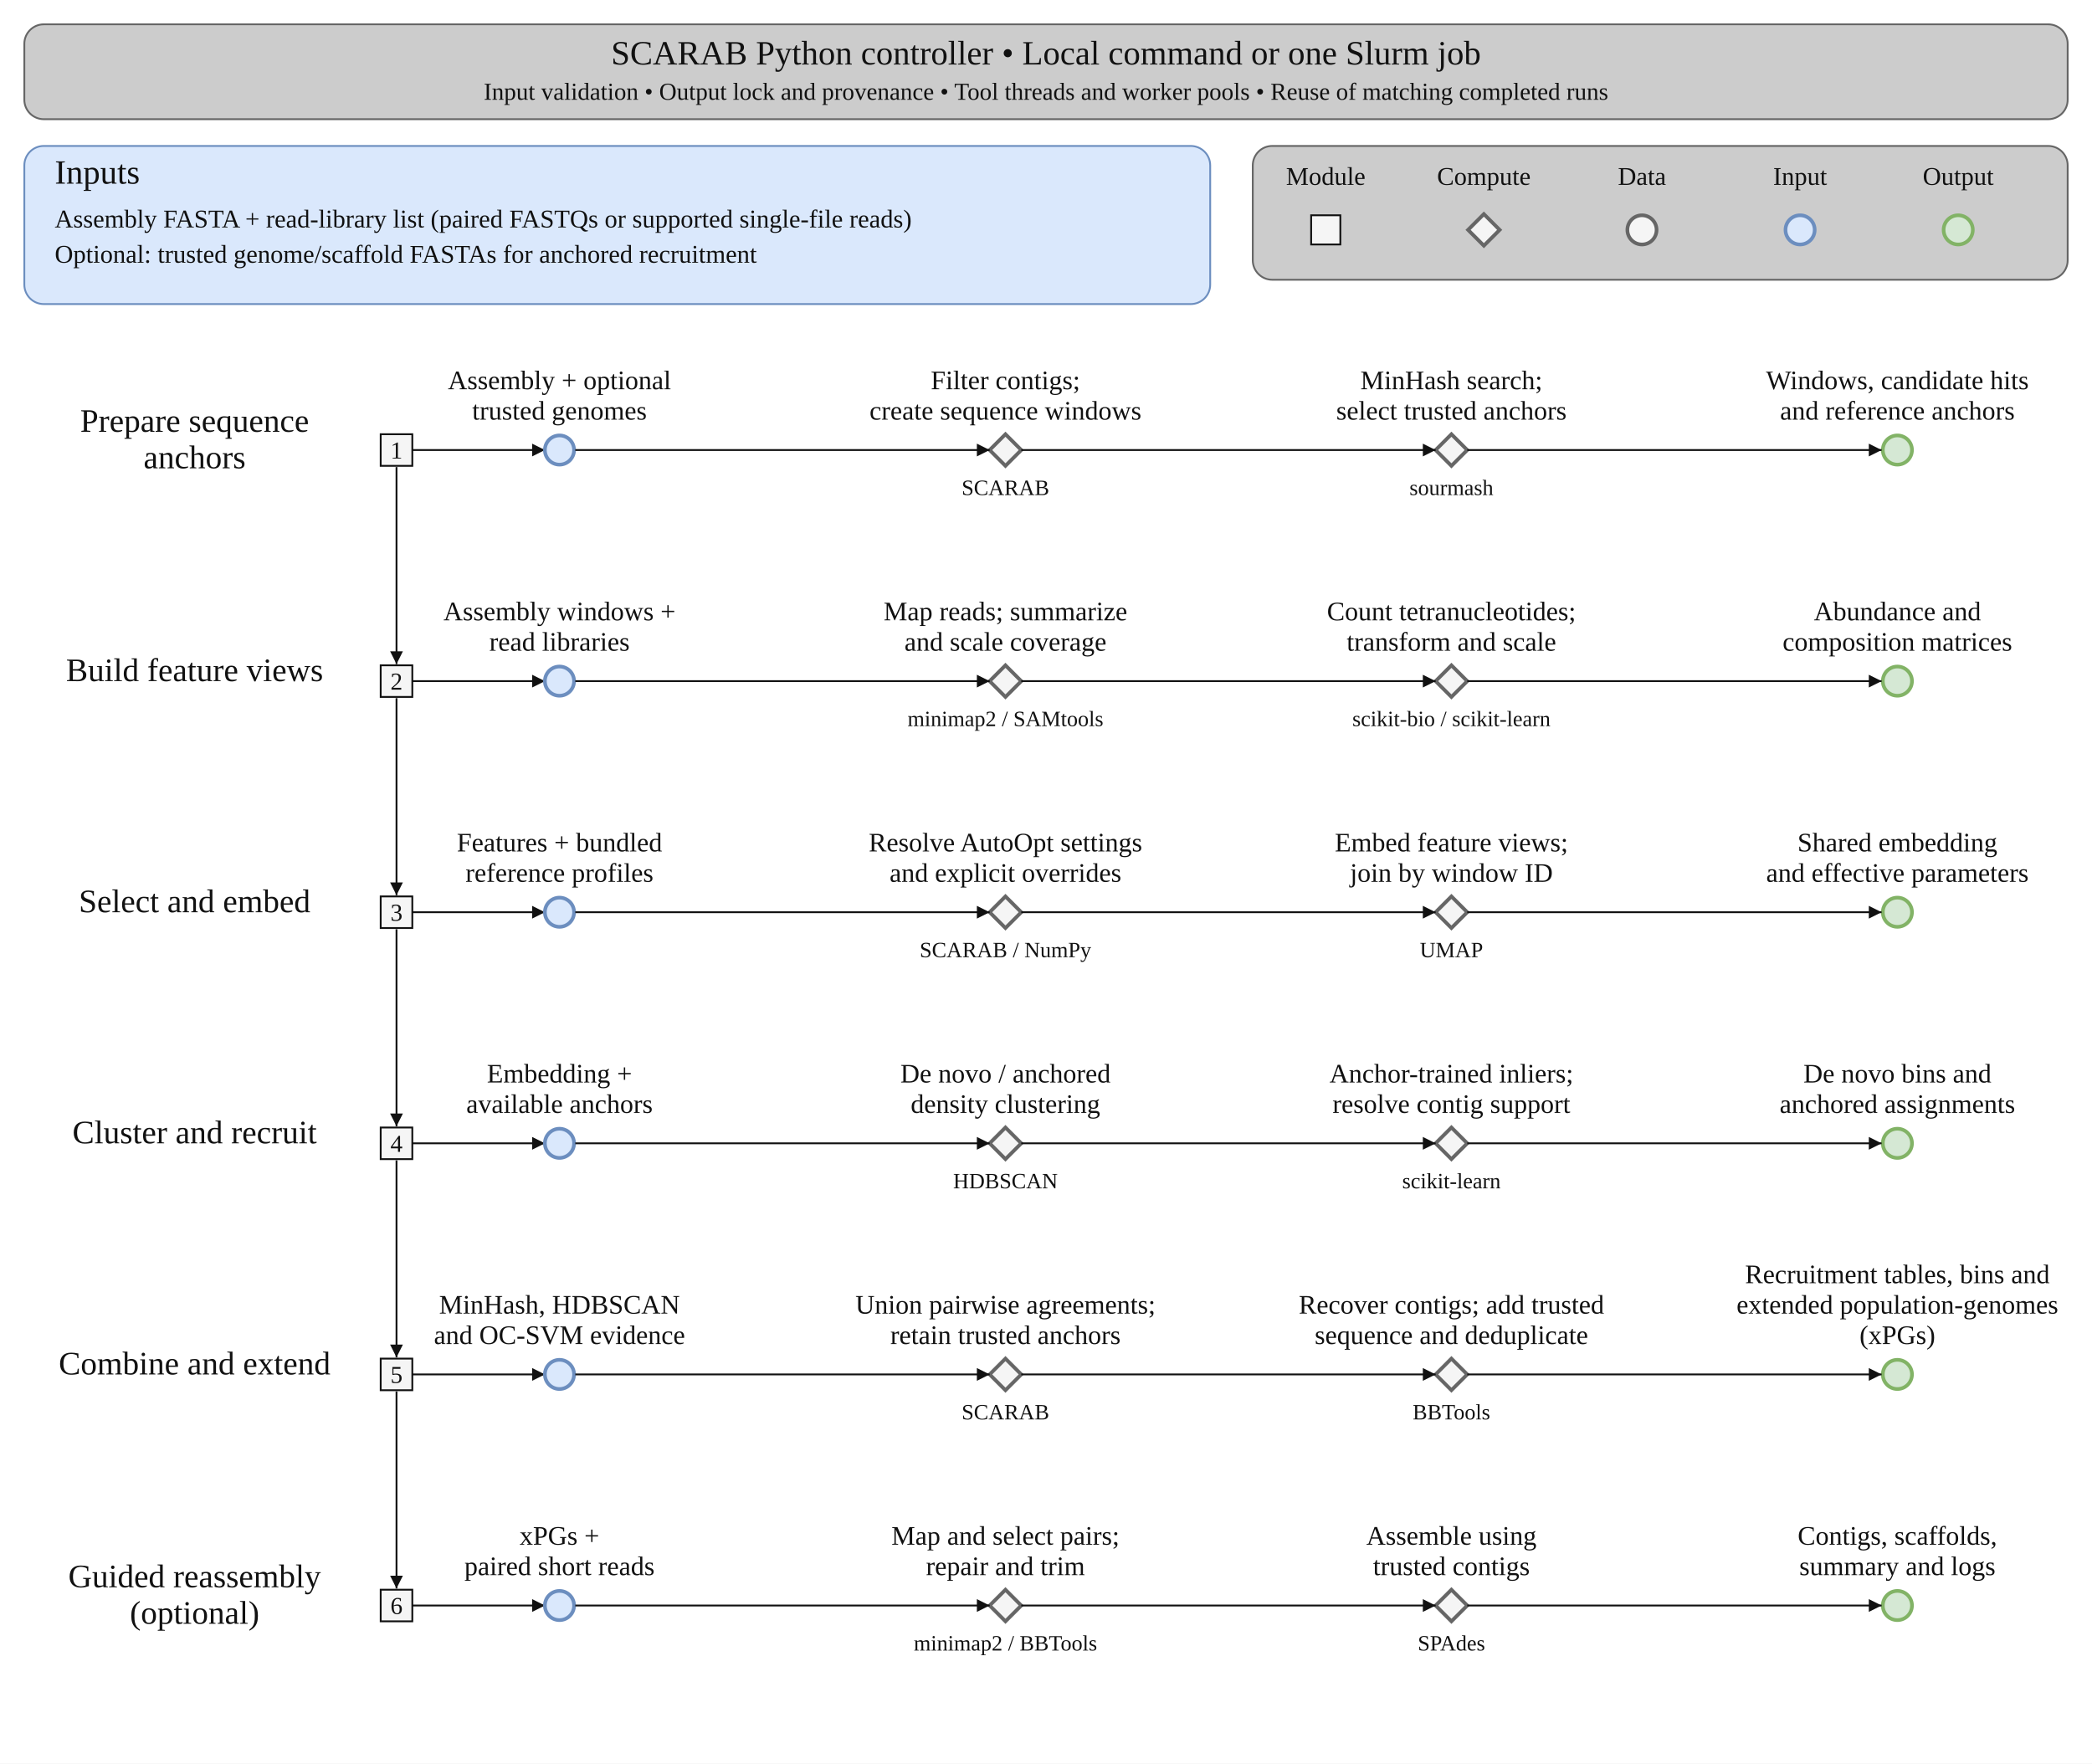
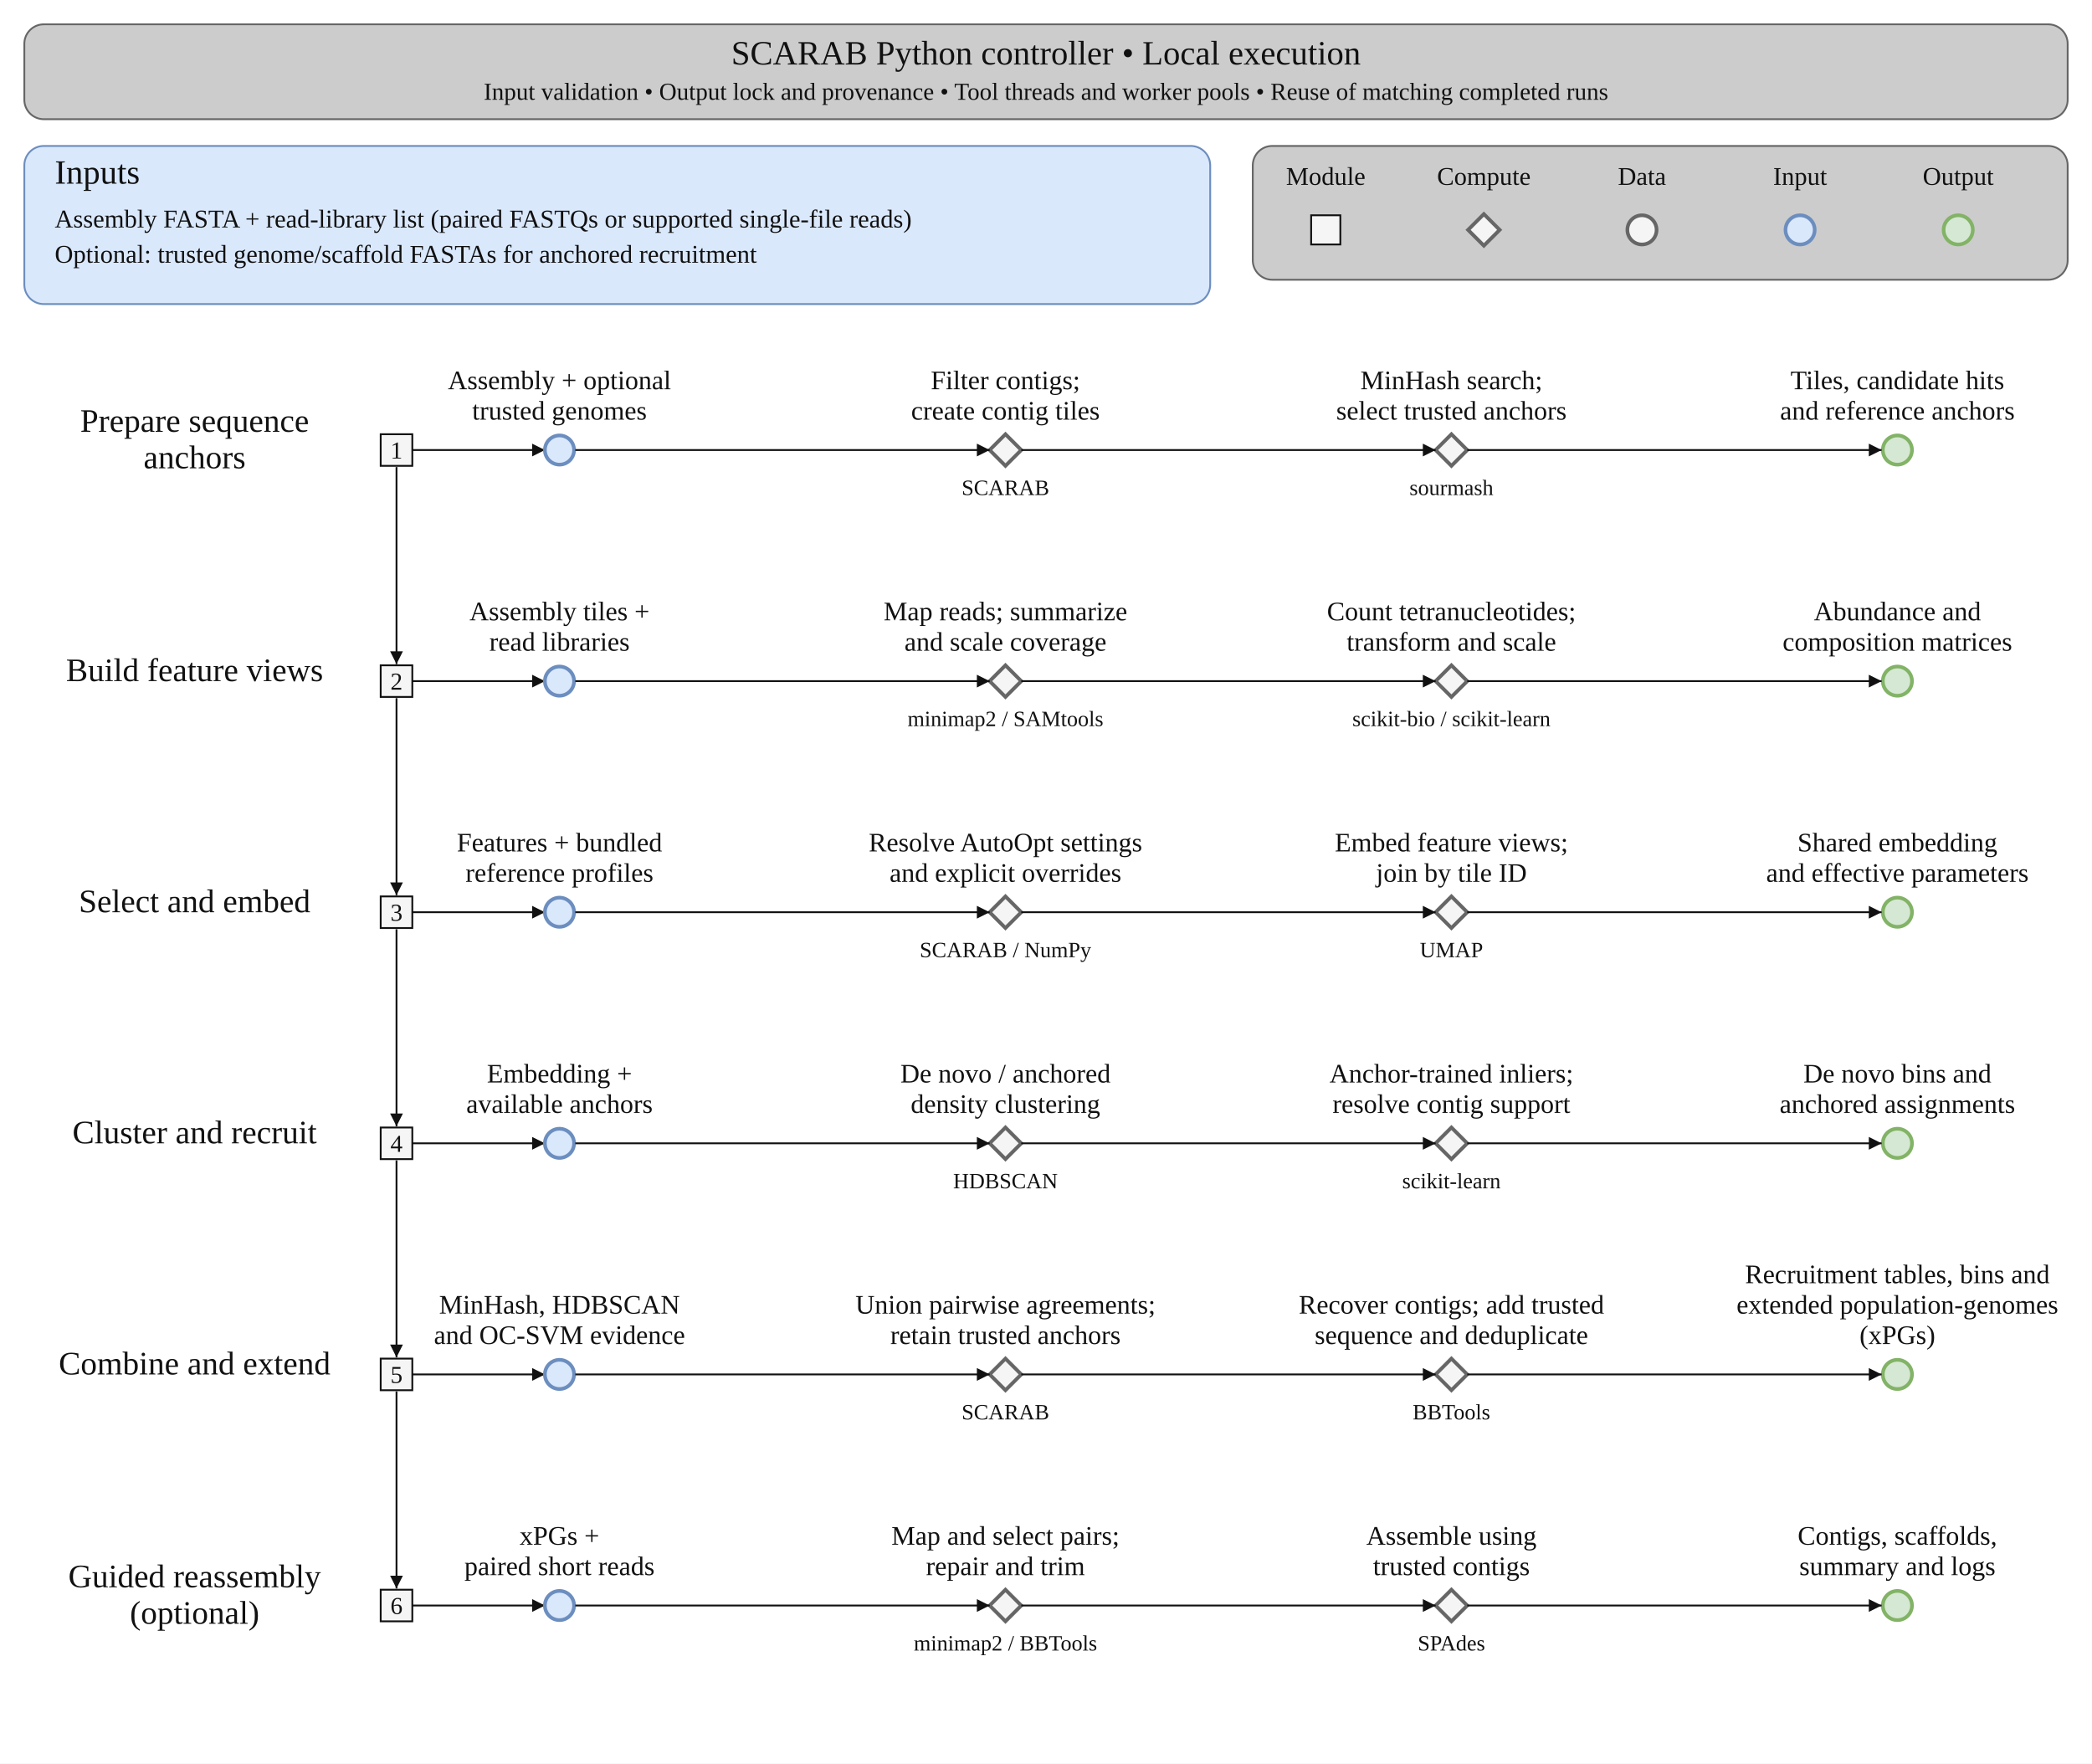
<svg xmlns="http://www.w3.org/2000/svg" width="1720" height="1450" viewBox="0 0 1720 1450" role="img" aria-labelledby="title desc">
  <rect width="100%" height="100%" fill="#ffffff" />
  <defs>
    <marker id="arrow" viewBox="0 0 10 10" refX="10" refY="5" markerWidth="7" markerHeight="7" orient="auto">
      <path d="M0 0 L10 5 L0 10 Z" fill="#111111" />
    </marker>
  </defs>
  <g font-family="Times New Roman, Times, serif" fill="#111111">
    <rect x="20" y="20" width="1680" height="78" rx="16" fill="#CCCCCC" stroke="#666666" stroke-width="1.5" />
-     <text x="860" y="53" font-size="28" text-anchor="middle">SCARAB Python controller • Local command or one Slurm job</text>
+     <text x="860" y="53" font-size="28" text-anchor="middle">SCARAB Python controller • Local execution</text>
    <text x="860" y="82" font-size="20" text-anchor="middle">Input validation • Output lock and provenance • Tool threads and worker pools • Reuse of matching completed runs</text>
    <rect x="20" y="120" width="975" height="130" rx="16" fill="#DAE8FC" stroke="#6C8EBF" stroke-width="1.5" />
    <text x="45" y="151" font-size="28" text-anchor="start">Inputs</text>
    <text x="45" y="187" font-size="21" text-anchor="start">Assembly FASTA + read-library list (paired FASTQs or supported single-file reads)</text>
    <text x="45" y="216" font-size="21" text-anchor="start">Optional: trusted genome/scaffold FASTAs for anchored recruitment</text>
    <rect x="1030" y="120" width="670" height="110" rx="16" fill="#CCCCCC" stroke="#666666" stroke-width="1.5" />
    <text x="1090" y="152" font-size="21" text-anchor="middle">Module</text>
    <rect x="1078" y="177" width="24" height="24" rx="0" fill="#F5F5F5" stroke="#111111" stroke-width="1.5" />
    <text x="1220" y="152" font-size="21" text-anchor="middle">Compute</text>
    <path d="M1207 189 L1220 176 L1233 189 L1220 202 Z" fill="#f5f5f5" stroke="#666666" stroke-width="3" />
    <text x="1350" y="152" font-size="21" text-anchor="middle">Data</text>
    <circle cx="1350" cy="189" r="12" fill="#F5F5F5" stroke="#666666" stroke-width="3" />
    <text x="1480" y="152" font-size="21" text-anchor="middle">Input</text>
    <circle cx="1480" cy="189" r="12" fill="#DAE8FC" stroke="#6C8EBF" stroke-width="3" />
    <text x="1610" y="152" font-size="21" text-anchor="middle">Output</text>
    <circle cx="1610" cy="189" r="12" fill="#D5E8D4" stroke="#82B366" stroke-width="3" />
    <text x="160" y="355.0" font-size="27" text-anchor="middle">Prepare sequence</text>
    <text x="160" y="385.0" font-size="27" text-anchor="middle">anchors</text>
    <rect x="313" y="357.0" width="26" height="26" rx="0" fill="#F5F5F5" stroke="#111111" stroke-width="1.5" />
    <text x="326" y="377.0" font-size="20" text-anchor="middle">1</text>
    <path d="M339 370.0 L448 370.0" fill="none" stroke="#111111" stroke-width="1.5" marker-end="url(#arrow)" />
    <circle cx="460.0" cy="370.0" r="12" fill="#DAE8FC" stroke="#6C8EBF" stroke-width="3" />
    <text x="460.0" y="320.0" font-size="22" text-anchor="middle">Assembly + optional</text>
    <text x="460.0" y="345.0" font-size="22" text-anchor="middle">trusted genomes</text>
    <path d="M813.667 370.0 L826.667 357.0 L839.667 370.0 L826.667 383.0 Z" fill="#f5f5f5" stroke="#666666" stroke-width="3" />
    <text x="826.667" y="320.0" font-size="22" text-anchor="middle">Filter contigs;</text>
-     <text x="826.667" y="345.0" font-size="22" text-anchor="middle">create sequence windows</text>
+     <text x="826.667" y="345.0" font-size="22" text-anchor="middle">create contig tiles</text>
    <text x="826.667" y="407.0" font-size="18" text-anchor="middle">SCARAB</text>
    <path d="M1180.333 370.0 L1193.333 357.0 L1206.333 370.0 L1193.333 383.0 Z" fill="#f5f5f5" stroke="#666666" stroke-width="3" />
    <text x="1193.333" y="320.0" font-size="22" text-anchor="middle">MinHash search;</text>
    <text x="1193.333" y="345.0" font-size="22" text-anchor="middle">select trusted anchors</text>
    <text x="1193.333" y="407.0" font-size="18" text-anchor="middle">sourmash</text>
    <circle cx="1560.0" cy="370.0" r="12" fill="#D5E8D4" stroke="#82B366" stroke-width="3" />
-     <text x="1560.0" y="320.0" font-size="22" text-anchor="middle">Windows, candidate hits</text>
+     <text x="1560.0" y="320.0" font-size="22" text-anchor="middle">Tiles, candidate hits</text>
    <text x="1560.0" y="345.0" font-size="22" text-anchor="middle">and reference anchors</text>
    <path d="M473.0 370.0 L813.667 370.0" fill="none" stroke="#111111" stroke-width="1.5" marker-end="url(#arrow)" />
    <path d="M839.667 370.0 L1180.333 370.0" fill="none" stroke="#111111" stroke-width="1.5" marker-end="url(#arrow)" />
    <path d="M1206.333 370.0 L1547.0 370.0" fill="none" stroke="#111111" stroke-width="1.5" marker-end="url(#arrow)" />
    <path d="M326 384.0 L326 546.0" fill="none" stroke="#111111" stroke-width="1.5" marker-end="url(#arrow)" />
    <text x="160" y="560.0" font-size="27" text-anchor="middle">Build feature views</text>
    <rect x="313" y="547.0" width="26" height="26" rx="0" fill="#F5F5F5" stroke="#111111" stroke-width="1.5" />
    <text x="326" y="567.0" font-size="20" text-anchor="middle">2</text>
    <path d="M339 560.0 L448 560.0" fill="none" stroke="#111111" stroke-width="1.5" marker-end="url(#arrow)" />
    <circle cx="460.0" cy="560.0" r="12" fill="#DAE8FC" stroke="#6C8EBF" stroke-width="3" />
-     <text x="460.0" y="510.0" font-size="22" text-anchor="middle">Assembly windows +</text>
+     <text x="460.0" y="510.0" font-size="22" text-anchor="middle">Assembly tiles +</text>
    <text x="460.0" y="535.0" font-size="22" text-anchor="middle">read libraries</text>
    <path d="M813.667 560.0 L826.667 547.0 L839.667 560.0 L826.667 573.0 Z" fill="#f5f5f5" stroke="#666666" stroke-width="3" />
    <text x="826.667" y="510.0" font-size="22" text-anchor="middle">Map reads; summarize</text>
    <text x="826.667" y="535.0" font-size="22" text-anchor="middle">and scale coverage</text>
    <text x="826.667" y="597.0" font-size="18" text-anchor="middle">minimap2 / SAMtools</text>
    <path d="M1180.333 560.0 L1193.333 547.0 L1206.333 560.0 L1193.333 573.0 Z" fill="#f5f5f5" stroke="#666666" stroke-width="3" />
    <text x="1193.333" y="510.0" font-size="22" text-anchor="middle">Count tetranucleotides;</text>
    <text x="1193.333" y="535.0" font-size="22" text-anchor="middle">transform and scale</text>
    <text x="1193.333" y="597.0" font-size="18" text-anchor="middle">scikit-bio / scikit-learn</text>
    <circle cx="1560.0" cy="560.0" r="12" fill="#D5E8D4" stroke="#82B366" stroke-width="3" />
    <text x="1560.0" y="510.0" font-size="22" text-anchor="middle">Abundance and</text>
    <text x="1560.0" y="535.0" font-size="22" text-anchor="middle">composition matrices</text>
    <path d="M473.0 560.0 L813.667 560.0" fill="none" stroke="#111111" stroke-width="1.5" marker-end="url(#arrow)" />
    <path d="M839.667 560.0 L1180.333 560.0" fill="none" stroke="#111111" stroke-width="1.5" marker-end="url(#arrow)" />
    <path d="M1206.333 560.0 L1547.0 560.0" fill="none" stroke="#111111" stroke-width="1.5" marker-end="url(#arrow)" />
    <path d="M326 574.0 L326 736.0" fill="none" stroke="#111111" stroke-width="1.5" marker-end="url(#arrow)" />
    <text x="160" y="750.0" font-size="27" text-anchor="middle">Select and embed</text>
    <rect x="313" y="737.0" width="26" height="26" rx="0" fill="#F5F5F5" stroke="#111111" stroke-width="1.5" />
    <text x="326" y="757.0" font-size="20" text-anchor="middle">3</text>
    <path d="M339 750.0 L448 750.0" fill="none" stroke="#111111" stroke-width="1.5" marker-end="url(#arrow)" />
    <circle cx="460.0" cy="750.0" r="12" fill="#DAE8FC" stroke="#6C8EBF" stroke-width="3" />
    <text x="460.0" y="700.0" font-size="22" text-anchor="middle">Features + bundled</text>
    <text x="460.0" y="725.0" font-size="22" text-anchor="middle">reference profiles</text>
    <path d="M813.667 750.0 L826.667 737.0 L839.667 750.0 L826.667 763.0 Z" fill="#f5f5f5" stroke="#666666" stroke-width="3" />
    <text x="826.667" y="700.0" font-size="22" text-anchor="middle">Resolve AutoOpt settings</text>
    <text x="826.667" y="725.0" font-size="22" text-anchor="middle">and explicit overrides</text>
    <text x="826.667" y="787.0" font-size="18" text-anchor="middle">SCARAB / NumPy</text>
    <path d="M1180.333 750.0 L1193.333 737.0 L1206.333 750.0 L1193.333 763.0 Z" fill="#f5f5f5" stroke="#666666" stroke-width="3" />
    <text x="1193.333" y="700.0" font-size="22" text-anchor="middle">Embed feature views;</text>
-     <text x="1193.333" y="725.0" font-size="22" text-anchor="middle">join by window ID</text>
+     <text x="1193.333" y="725.0" font-size="22" text-anchor="middle">join by tile ID</text>
    <text x="1193.333" y="787.0" font-size="18" text-anchor="middle">UMAP</text>
    <circle cx="1560.0" cy="750.0" r="12" fill="#D5E8D4" stroke="#82B366" stroke-width="3" />
    <text x="1560.0" y="700.0" font-size="22" text-anchor="middle">Shared embedding</text>
    <text x="1560.0" y="725.0" font-size="22" text-anchor="middle">and effective parameters</text>
    <path d="M473.0 750.0 L813.667 750.0" fill="none" stroke="#111111" stroke-width="1.5" marker-end="url(#arrow)" />
    <path d="M839.667 750.0 L1180.333 750.0" fill="none" stroke="#111111" stroke-width="1.5" marker-end="url(#arrow)" />
    <path d="M1206.333 750.0 L1547.0 750.0" fill="none" stroke="#111111" stroke-width="1.5" marker-end="url(#arrow)" />
    <path d="M326 764.0 L326 926.0" fill="none" stroke="#111111" stroke-width="1.5" marker-end="url(#arrow)" />
    <text x="160" y="940.0" font-size="27" text-anchor="middle">Cluster and recruit</text>
    <rect x="313" y="927.0" width="26" height="26" rx="0" fill="#F5F5F5" stroke="#111111" stroke-width="1.5" />
    <text x="326" y="947.0" font-size="20" text-anchor="middle">4</text>
    <path d="M339 940.0 L448 940.0" fill="none" stroke="#111111" stroke-width="1.5" marker-end="url(#arrow)" />
    <circle cx="460.0" cy="940.0" r="12" fill="#DAE8FC" stroke="#6C8EBF" stroke-width="3" />
    <text x="460.0" y="890.0" font-size="22" text-anchor="middle">Embedding +</text>
    <text x="460.0" y="915.0" font-size="22" text-anchor="middle">available anchors</text>
    <path d="M813.667 940.0 L826.667 927.0 L839.667 940.0 L826.667 953.0 Z" fill="#f5f5f5" stroke="#666666" stroke-width="3" />
    <text x="826.667" y="890.0" font-size="22" text-anchor="middle">De novo / anchored</text>
    <text x="826.667" y="915.0" font-size="22" text-anchor="middle">density clustering</text>
    <text x="826.667" y="977.0" font-size="18" text-anchor="middle">HDBSCAN</text>
    <path d="M1180.333 940.0 L1193.333 927.0 L1206.333 940.0 L1193.333 953.0 Z" fill="#f5f5f5" stroke="#666666" stroke-width="3" />
    <text x="1193.333" y="890.0" font-size="22" text-anchor="middle">Anchor-trained inliers;</text>
    <text x="1193.333" y="915.0" font-size="22" text-anchor="middle">resolve contig support</text>
    <text x="1193.333" y="977.0" font-size="18" text-anchor="middle">scikit-learn</text>
    <circle cx="1560.0" cy="940.0" r="12" fill="#D5E8D4" stroke="#82B366" stroke-width="3" />
    <text x="1560.0" y="890.0" font-size="22" text-anchor="middle">De novo bins and</text>
    <text x="1560.0" y="915.0" font-size="22" text-anchor="middle">anchored assignments</text>
    <path d="M473.0 940.0 L813.667 940.0" fill="none" stroke="#111111" stroke-width="1.5" marker-end="url(#arrow)" />
    <path d="M839.667 940.0 L1180.333 940.0" fill="none" stroke="#111111" stroke-width="1.5" marker-end="url(#arrow)" />
    <path d="M1206.333 940.0 L1547.0 940.0" fill="none" stroke="#111111" stroke-width="1.5" marker-end="url(#arrow)" />
    <path d="M326 954.0 L326 1116.0" fill="none" stroke="#111111" stroke-width="1.5" marker-end="url(#arrow)" />
    <text x="160" y="1130.0" font-size="27" text-anchor="middle">Combine and extend</text>
    <rect x="313" y="1117.0" width="26" height="26" rx="0" fill="#F5F5F5" stroke="#111111" stroke-width="1.5" />
    <text x="326" y="1137.0" font-size="20" text-anchor="middle">5</text>
    <path d="M339 1130.0 L448 1130.0" fill="none" stroke="#111111" stroke-width="1.5" marker-end="url(#arrow)" />
    <circle cx="460.0" cy="1130.0" r="12" fill="#DAE8FC" stroke="#6C8EBF" stroke-width="3" />
    <text x="460.0" y="1080.0" font-size="22" text-anchor="middle">MinHash, HDBSCAN</text>
    <text x="460.0" y="1105.0" font-size="22" text-anchor="middle">and OC-SVM evidence</text>
    <path d="M813.667 1130.0 L826.667 1117.0 L839.667 1130.0 L826.667 1143.0 Z" fill="#f5f5f5" stroke="#666666" stroke-width="3" />
    <text x="826.667" y="1080.0" font-size="22" text-anchor="middle">Union pairwise agreements;</text>
    <text x="826.667" y="1105.0" font-size="22" text-anchor="middle">retain trusted anchors</text>
    <text x="826.667" y="1167.0" font-size="18" text-anchor="middle">SCARAB</text>
    <path d="M1180.333 1130.0 L1193.333 1117.0 L1206.333 1130.0 L1193.333 1143.0 Z" fill="#f5f5f5" stroke="#666666" stroke-width="3" />
    <text x="1193.333" y="1080.0" font-size="22" text-anchor="middle">Recover contigs; add trusted</text>
    <text x="1193.333" y="1105.0" font-size="22" text-anchor="middle">sequence and deduplicate</text>
    <text x="1193.333" y="1167.0" font-size="18" text-anchor="middle">BBTools</text>
    <circle cx="1560.0" cy="1130.0" r="12" fill="#D5E8D4" stroke="#82B366" stroke-width="3" />
    <text x="1560.0" y="1055.0" font-size="22" text-anchor="middle">Recruitment tables, bins and</text>
    <text x="1560.0" y="1080.0" font-size="22" text-anchor="middle">extended population-genomes</text>
    <text x="1560.0" y="1105.0" font-size="22" text-anchor="middle">(xPGs)</text>
    <path d="M473.0 1130.0 L813.667 1130.0" fill="none" stroke="#111111" stroke-width="1.5" marker-end="url(#arrow)" />
    <path d="M839.667 1130.0 L1180.333 1130.0" fill="none" stroke="#111111" stroke-width="1.5" marker-end="url(#arrow)" />
    <path d="M1206.333 1130.0 L1547.0 1130.0" fill="none" stroke="#111111" stroke-width="1.5" marker-end="url(#arrow)" />
    <path d="M326 1144.0 L326 1306.0" fill="none" stroke="#111111" stroke-width="1.5" marker-end="url(#arrow)" />
    <text x="160" y="1305.0" font-size="27" text-anchor="middle">Guided reassembly</text>
    <text x="160" y="1335.0" font-size="27" text-anchor="middle">(optional)</text>
    <rect x="313" y="1307.0" width="26" height="26" rx="0" fill="#F5F5F5" stroke="#111111" stroke-width="1.5" />
    <text x="326" y="1327.0" font-size="20" text-anchor="middle">6</text>
    <path d="M339 1320.0 L448 1320.0" fill="none" stroke="#111111" stroke-width="1.5" marker-end="url(#arrow)" />
    <circle cx="460.0" cy="1320.0" r="12" fill="#DAE8FC" stroke="#6C8EBF" stroke-width="3" />
    <text x="460.0" y="1270.0" font-size="22" text-anchor="middle">xPGs +</text>
    <text x="460.0" y="1295.0" font-size="22" text-anchor="middle">paired short reads</text>
    <path d="M813.667 1320.0 L826.667 1307.0 L839.667 1320.0 L826.667 1333.0 Z" fill="#f5f5f5" stroke="#666666" stroke-width="3" />
    <text x="826.667" y="1270.0" font-size="22" text-anchor="middle">Map and select pairs;</text>
    <text x="826.667" y="1295.0" font-size="22" text-anchor="middle">repair and trim</text>
    <text x="826.667" y="1357.0" font-size="18" text-anchor="middle">minimap2 / BBTools</text>
    <path d="M1180.333 1320.0 L1193.333 1307.0 L1206.333 1320.0 L1193.333 1333.0 Z" fill="#f5f5f5" stroke="#666666" stroke-width="3" />
    <text x="1193.333" y="1270.0" font-size="22" text-anchor="middle">Assemble using</text>
    <text x="1193.333" y="1295.0" font-size="22" text-anchor="middle">trusted contigs</text>
    <text x="1193.333" y="1357.0" font-size="18" text-anchor="middle">SPAdes</text>
    <circle cx="1560.0" cy="1320.0" r="12" fill="#D5E8D4" stroke="#82B366" stroke-width="3" />
    <text x="1560.0" y="1270.0" font-size="22" text-anchor="middle">Contigs, scaffolds,</text>
    <text x="1560.0" y="1295.0" font-size="22" text-anchor="middle">summary and logs</text>
    <path d="M473.0 1320.0 L813.667 1320.0" fill="none" stroke="#111111" stroke-width="1.5" marker-end="url(#arrow)" />
    <path d="M839.667 1320.0 L1180.333 1320.0" fill="none" stroke="#111111" stroke-width="1.5" marker-end="url(#arrow)" />
    <path d="M1206.333 1320.0 L1547.0 1320.0" fill="none" stroke="#111111" stroke-width="1.5" marker-end="url(#arrow)" />
  </g>
</svg>
